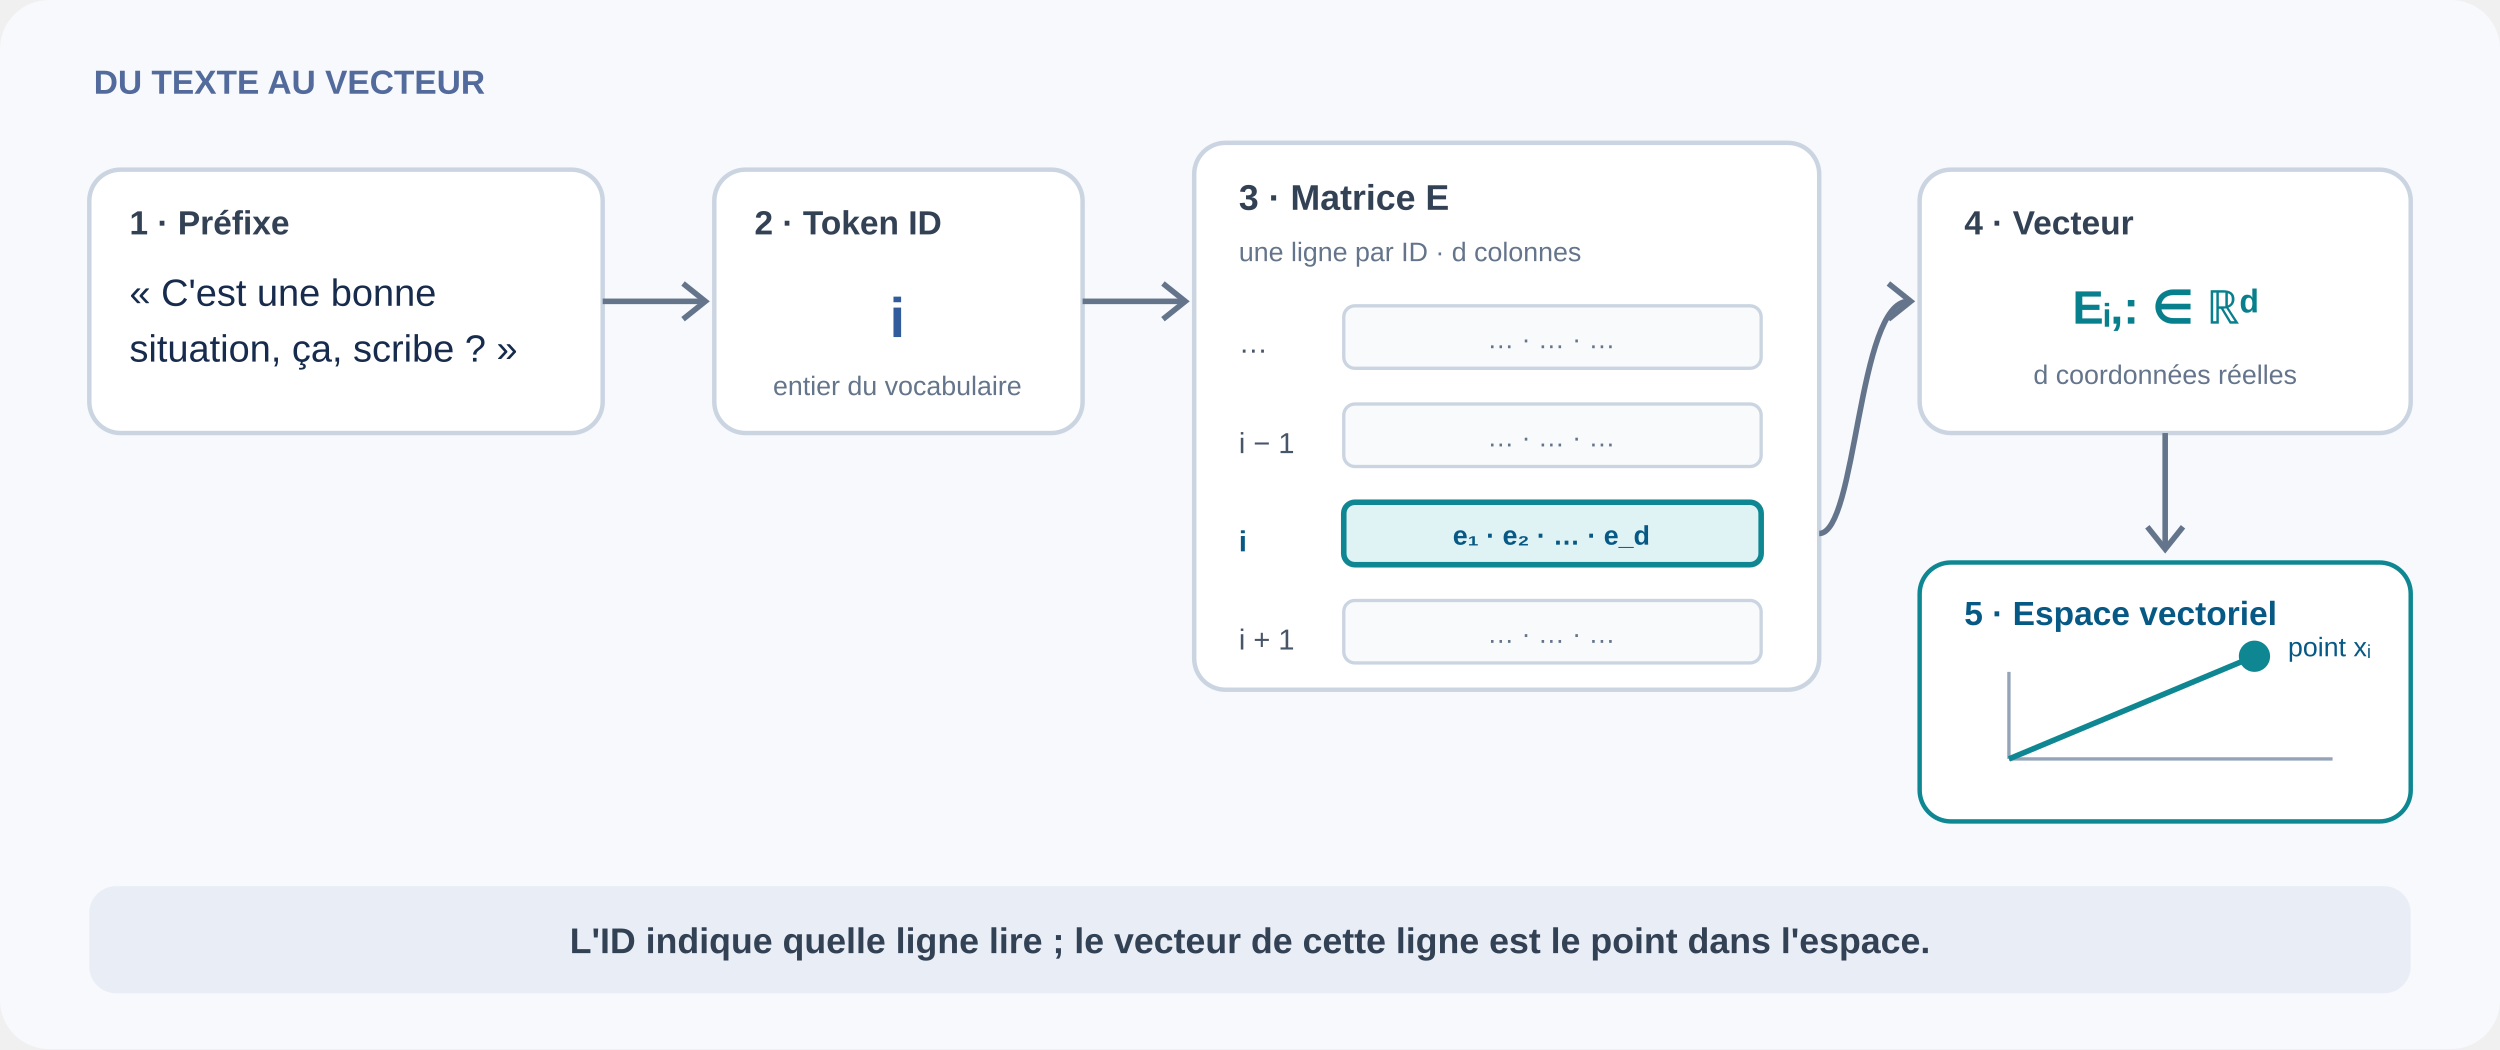
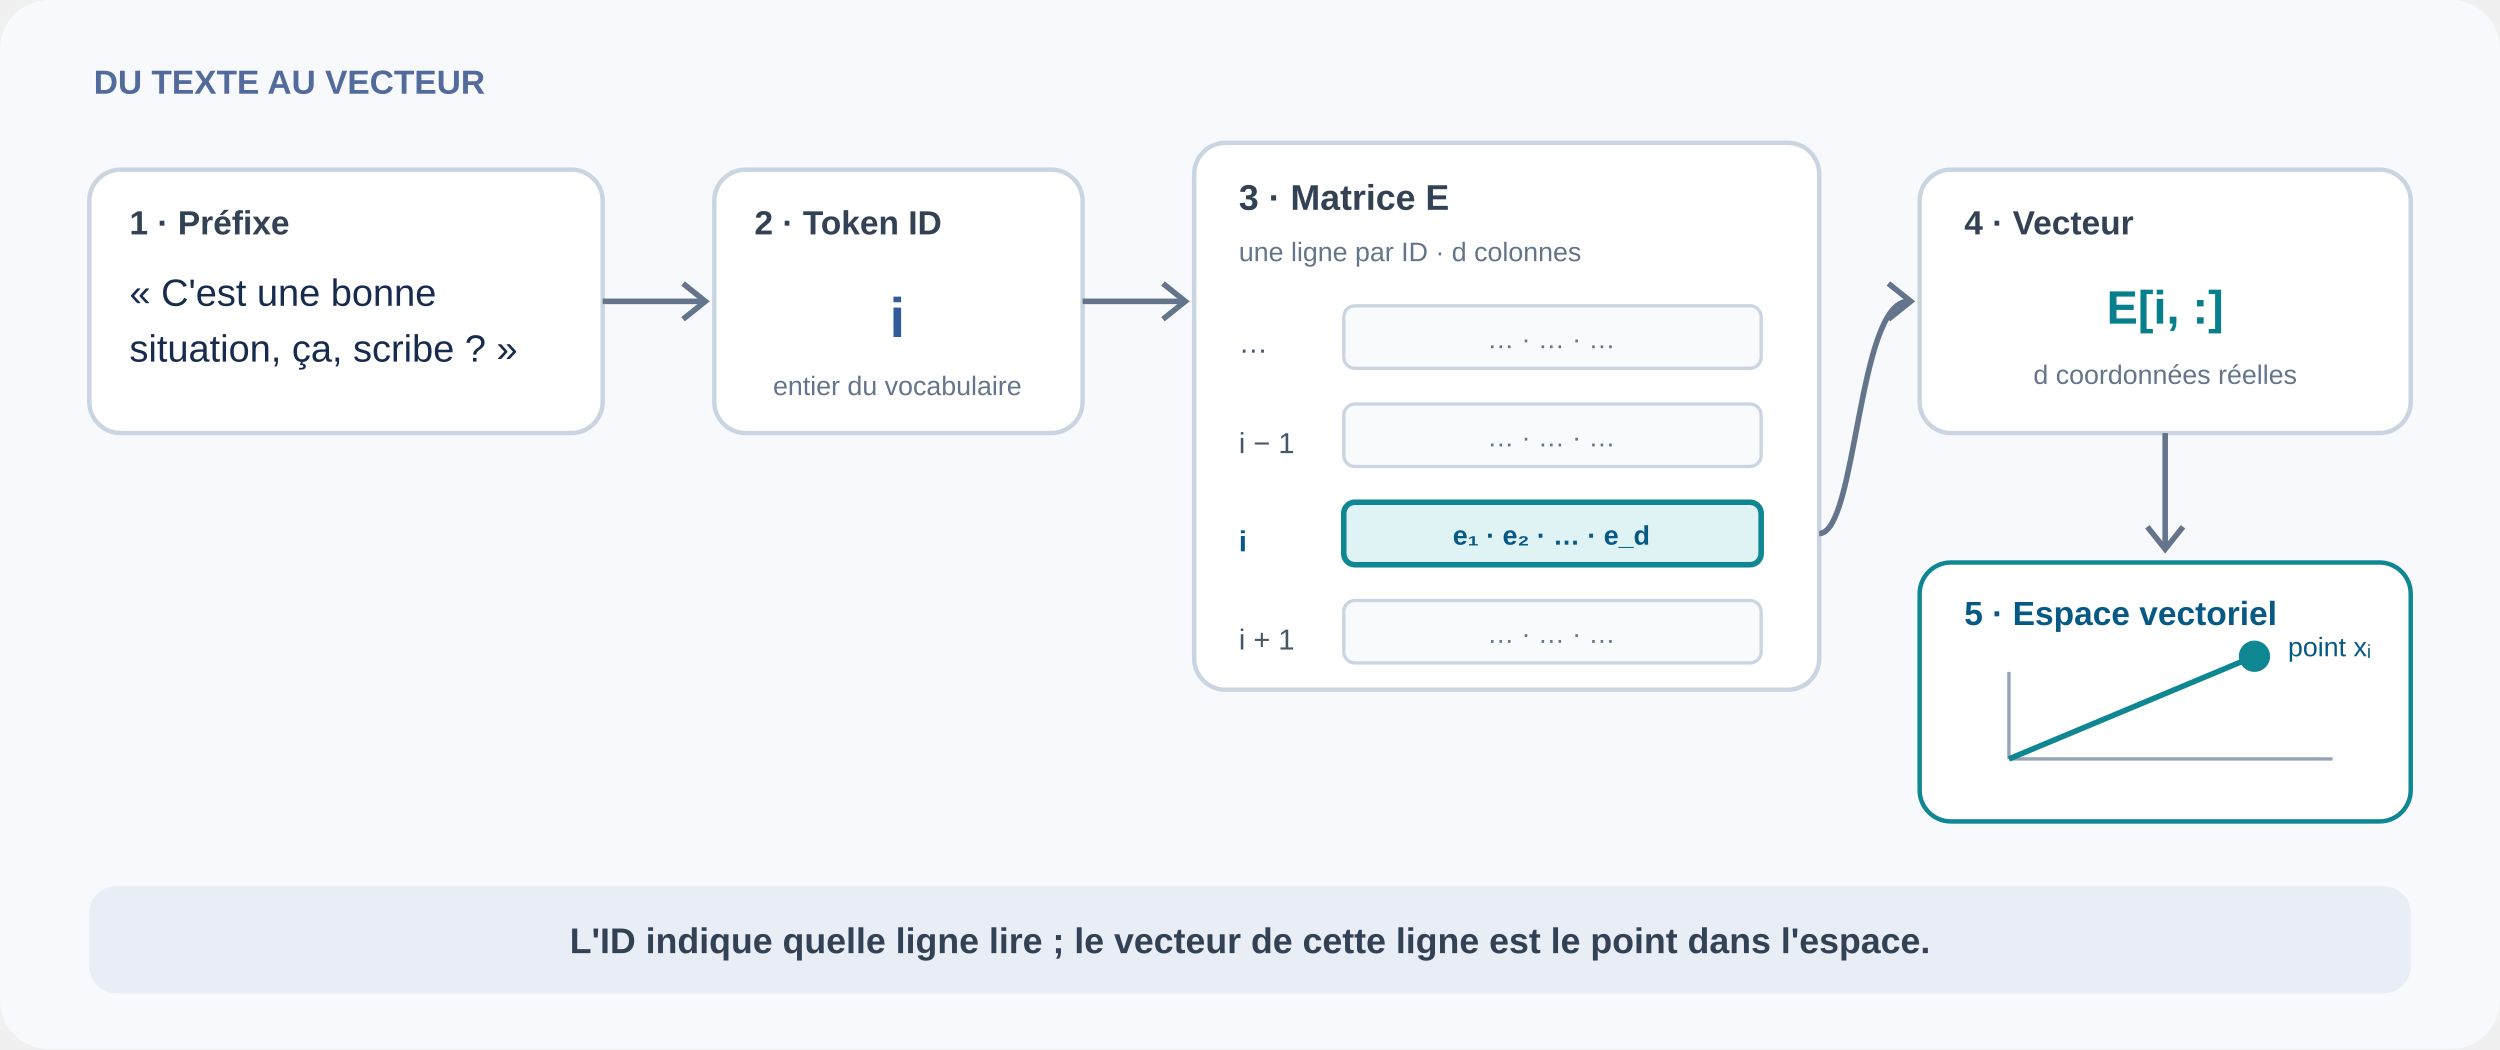
<svg xmlns="http://www.w3.org/2000/svg" width="1120" height="470" viewBox="0 0 1120 470" role="img" aria-labelledby="title desc">
  <rect width="1120" height="470" rx="22" fill="#f7f9fc" />
  <text x="42" y="42" font-family="Arial,sans-serif" font-size="15" font-weight="700" fill="#526b9c">DU TEXTE AU VECTEUR</text>
  <rect x="40" y="76" width="230" height="118" rx="14" fill="#fff" stroke="#cbd5e1" stroke-width="2" />
  <text x="58" y="105" font-family="Arial,sans-serif" font-size="15" font-weight="700" fill="#334155">1 · Préfixe</text>
  <text x="58" y="137" font-family="Arial,sans-serif" font-size="17" fill="#172b4d">« C'est une bonne</text>
  <text x="58" y="162" font-family="Arial,sans-serif" font-size="17" fill="#172b4d">situation, ça, scribe ? »</text>
  <path d="M270 135H315" stroke="#64748b" stroke-width="2.5" />
  <path d="M306 127L316 135L306 143" fill="none" stroke="#64748b" stroke-width="2.5" />
  <rect x="320" y="76" width="165" height="118" rx="14" fill="#fff" stroke="#cbd5e1" stroke-width="2" />
  <text x="338" y="105" font-family="Arial,sans-serif" font-size="15" font-weight="700" fill="#334155">2 · Token ID</text>
  <text x="402" y="151" text-anchor="middle" font-family="Arial,sans-serif" font-size="25" font-weight="700" fill="#315b9a">i</text>
  <text x="402" y="177" text-anchor="middle" font-family="Arial,sans-serif" font-size="12" fill="#64748b">entier du vocabulaire</text>
  <path d="M485 135H530" stroke="#64748b" stroke-width="2.5" />
  <path d="M521 127L531 135L521 143" fill="none" stroke="#64748b" stroke-width="2.5" />
  <rect x="535" y="64" width="280" height="245" rx="14" fill="#fff" stroke="#cbd5e1" stroke-width="2" />
  <text x="555" y="94" font-family="Arial,sans-serif" font-size="16" font-weight="700" fill="#334155">3 · Matrice E</text>
  <text x="555" y="117" font-family="Arial,sans-serif" font-size="12" fill="#64748b">une ligne par ID · d colonnes</text>
  <g font-family="Arial,sans-serif" font-size="13" fill="#475569">
    <text x="555" y="158">…</text>
    <text x="555" y="203">i − 1</text>
    <text x="555" y="247" font-weight="700" fill="#075985">i</text>
    <text x="555" y="291">i + 1</text>
  </g>
  <g stroke="#cbd5e1" stroke-width="1.5" fill="#f8fafc">
    <rect x="602" y="137" width="187" height="28" rx="5" />
    <rect x="602" y="181" width="187" height="28" rx="5" />
    <rect x="602" y="225" width="187" height="28" rx="5" fill="#dff3f5" stroke="#0f8792" stroke-width="2.5" />
    <rect x="602" y="269" width="187" height="28" rx="5" />
  </g>
  <g font-family="Arial,sans-serif" font-size="12" fill="#64748b" text-anchor="middle">
    <text x="695" y="156">… · … · …</text>
    <text x="695" y="200">… · … · …</text>
    <text x="695" y="244" font-weight="700" fill="#075985">e₁ · e₂ · … · e_d</text>
    <text x="695" y="288">… · … · …</text>
  </g>
  <path d="M815 239C832 239 832 135 855 135" stroke="#64748b" stroke-width="2.5" fill="none" />
  <path d="M846 127L856 135L846 143" fill="none" stroke="#64748b" stroke-width="2.5" />
  <rect x="860" y="76" width="220" height="118" rx="14" fill="#fff" stroke="#cbd5e1" stroke-width="2" />
  <text x="880" y="105" font-family="Arial,sans-serif" font-size="15" font-weight="700" fill="#334155">4 · Vecteur</text>
-   <text x="970" y="145" text-anchor="middle" font-family="Arial,sans-serif" font-size="21" font-weight="700" fill="#087f8c">Eᵢ,: ∈ ℝᵈ</text>
+   <text x="970" y="145" text-anchor="middle" font-family="Arial,sans-serif" font-size="21" font-weight="700" fill="#087f8c">E[i, :]</text>
  <text x="970" y="172" text-anchor="middle" font-family="Arial,sans-serif" font-size="12" fill="#64748b">d coordonnées réelles</text>
  <path d="M970 194V245" stroke="#64748b" stroke-width="2.5" />
  <path d="M962 236L970 246L978 236" fill="none" stroke="#64748b" stroke-width="2.5" />
  <rect x="860" y="252" width="220" height="116" rx="14" fill="#fff" stroke="#0f8792" stroke-width="2" />
  <text x="880" y="280" font-family="Arial,sans-serif" font-size="15" font-weight="700" fill="#075985">5 · Espace vectoriel</text>
  <path d="M900 340L900 301M900 340L1045 340" stroke="#94a3b8" stroke-width="1.5" />
  <path d="M900 340L1010 294" stroke="#0f8792" stroke-width="2.5" />
  <circle cx="1010" cy="294" r="7" fill="#0f8792" />
  <text x="1025" y="294" font-family="Arial,sans-serif" font-size="12" fill="#075985">point xᵢ</text>
  <rect x="40" y="397" width="1040" height="48" rx="12" fill="#e9eef6" />
  <text x="560" y="427" text-anchor="middle" font-family="Arial,sans-serif" font-size="16" font-weight="700" fill="#334155">L'ID indique quelle ligne lire ; le vecteur de cette ligne est le point dans l'espace.</text>
</svg>
